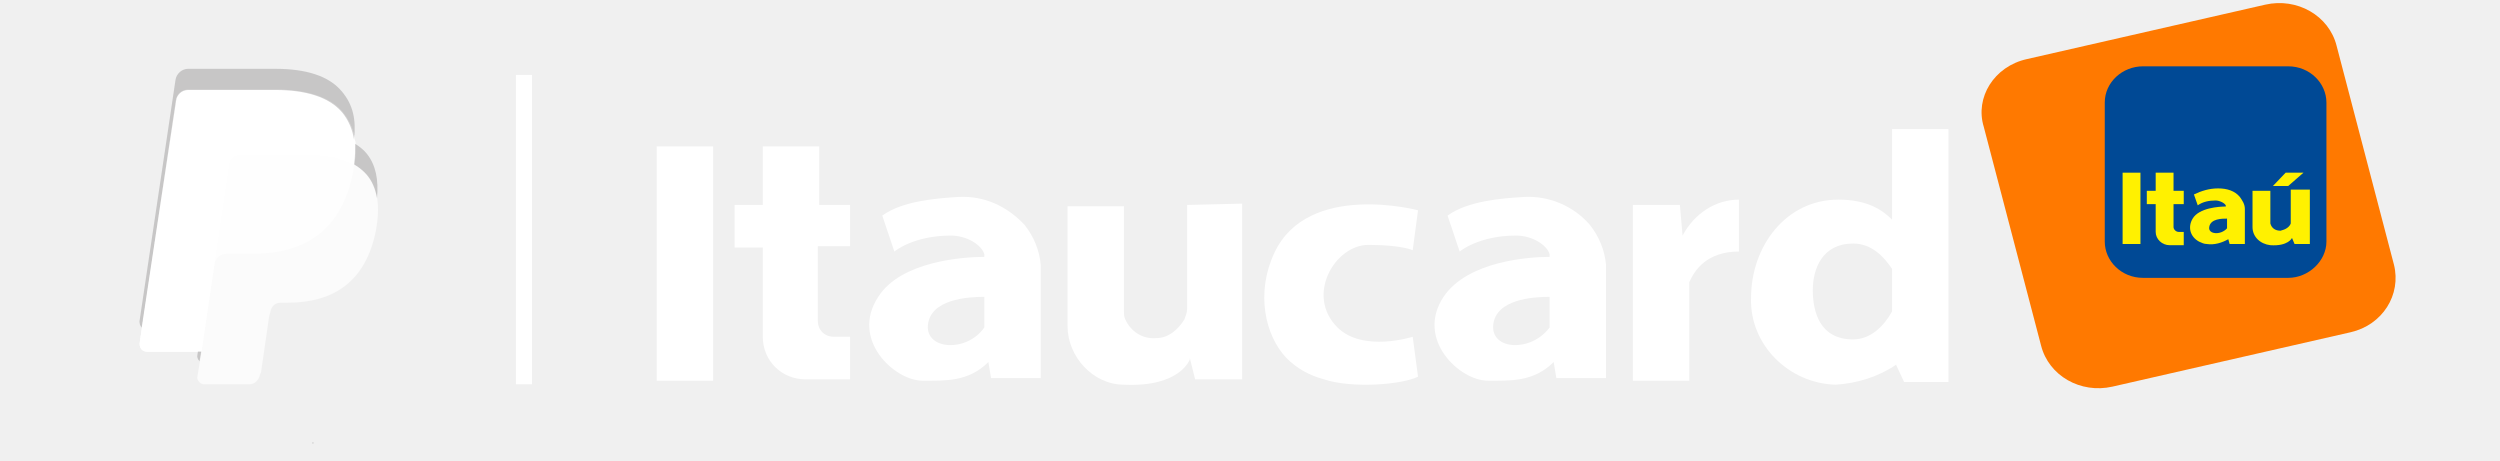
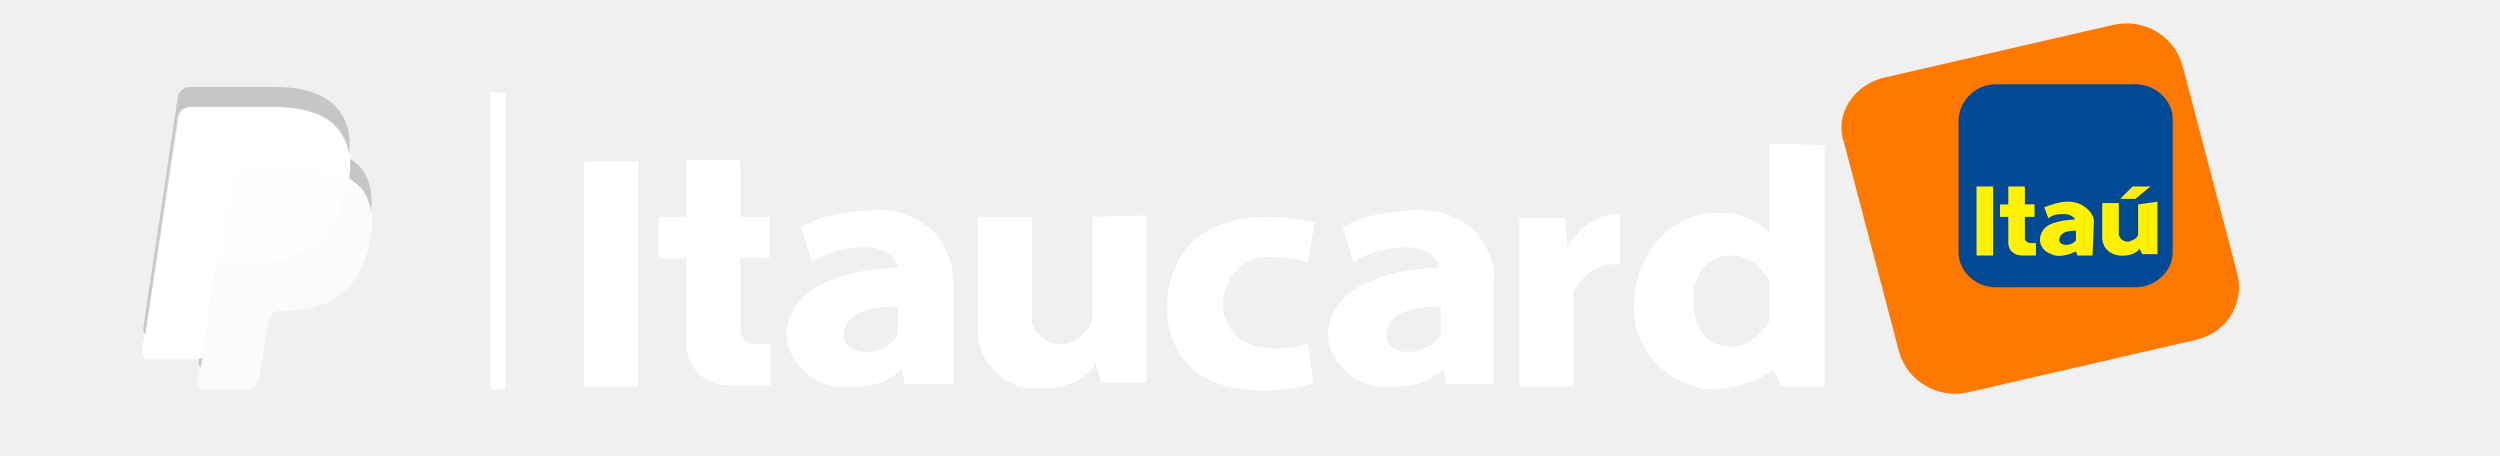
- <svg xmlns="http://www.w3.org/2000/svg" version="1.1" id="Layer_1" x="0px" y="0px" viewBox="0 0 173.6 32" preserveAspectRatio="xMinYMin meet">
-   <path fill="#FF7900" d="M 140.758 4.101 L 157.299 0.324 C 159.51 -0.179 161.724 1.08 162.253 3.179 L 166.234 18.371 C 166.764 20.468 165.439 22.567 163.227 23.071 L 146.686 26.848 C 144.475 27.351 142.262 26.092 141.732 23.995 L 137.752 8.803 C 137.132 6.787 138.458 4.605 140.758 4.101 Z" />
-   <path fill="#004995" d="M 148.809 4.605 L 158.893 4.605 C 160.396 4.605 161.547 5.78 161.547 7.123 L 161.547 16.777 C 161.547 18.118 160.308 19.294 158.893 19.294 L 148.809 19.294 C 147.303 19.294 146.155 18.118 146.155 16.777 L 146.155 7.123 C 146.155 5.697 147.393 4.605 148.809 4.605 Z" />
-   <path fill="#FFFFFF" d="M 111.522 18.392 C 111.429 17.376 111.056 16.451 110.403 15.618 C 109.286 14.324 107.606 13.585 105.836 13.676 C 104.25 13.77 101.919 13.955 100.519 14.971 L 101.359 17.467 C 101.359 17.467 102.665 16.358 105.276 16.358 C 106.393 16.358 107.42 17.006 107.606 17.653 L 107.606 17.838 C 106.208 17.838 101.919 18.115 100.24 20.612 C 98.282 23.569 101.359 26.436 103.316 26.436 C 104.903 26.436 106.488 26.528 107.887 25.141 L 108.073 26.251 L 111.522 26.251 L 111.522 18.946 C 111.522 18.854 111.522 18.761 111.522 18.761 L 111.522 18.392 Z M 103.69 22.553 C 103.877 20.796 106.393 20.612 107.606 20.612 L 107.606 22.738 C 106.302 24.493 103.504 24.308 103.69 22.553 Z" />
-   <path fill="#FFFFFF" d="M 98.469 14.602 C 98.469 14.602 90.822 12.568 88.492 17.56 C 87.187 20.333 87.84 23.292 89.331 24.862 C 90.077 25.603 90.917 26.065 91.943 26.343 C 93.901 26.99 97.351 26.713 98.469 26.157 L 98.096 23.385 C 98.096 23.385 94.646 24.493 92.874 22.738 C 90.637 20.518 92.688 17.006 95.019 17.006 C 97.351 17.006 98.096 17.376 98.096 17.376 L 98.469 14.602 Z" />
-   <rect x="45.602" y="10.166" fill="#FFFFFF" width="3.916" height="16.272" />
-   <path fill="#FFFFFF" d="M 59.028 17.191 L 59.028 14.232 L 56.884 14.232 L 56.884 10.164 L 52.968 10.164 L 52.968 14.232 L 51.01 14.232 L 51.01 17.191 L 52.968 17.191 L 52.968 23.385 C 52.968 25.048 54.272 26.343 55.951 26.343 L 55.951 26.343 L 59.028 26.343 L 59.028 23.385 L 57.91 23.385 C 57.257 23.385 56.79 22.922 56.79 22.274 L 56.79 22.274 L 56.79 17.097 L 59.028 17.097 Z" />
-   <path fill="#FFFFFF" d="M 72.269 18.392 C 72.174 17.376 71.802 16.451 71.149 15.618 C 69.936 14.324 68.352 13.585 66.581 13.676 C 64.996 13.77 62.664 13.955 61.265 14.971 L 62.105 17.467 C 62.105 17.467 63.409 16.358 66.02 16.358 C 67.139 16.358 68.166 17.006 68.352 17.653 L 68.352 17.838 C 66.953 17.838 62.571 18.115 60.986 20.612 C 59.028 23.569 62.105 26.436 64.063 26.436 C 65.647 26.436 67.233 26.528 68.633 25.141 L 68.819 26.251 L 72.269 26.251 L 72.269 18.392 L 72.269 18.392 Z M 64.436 22.553 C 64.623 20.796 67.139 20.612 68.352 20.612 L 68.352 22.738 C 67.139 24.493 64.25 24.308 64.436 22.553 L 64.436 22.553 Z" />
-   <path fill="#FFFFFF" d="M 82.433 14.232 L 82.433 21.443 C 82.433 21.72 82.338 21.905 82.246 22.182 C 81.779 22.922 81.126 23.477 80.287 23.477 C 79.355 23.569 78.515 23.015 78.142 22.182 C 78.048 21.997 78.048 21.812 78.048 21.627 L 78.048 14.324 L 74.131 14.324 L 74.131 22.646 C 74.131 24.771 75.906 26.713 78.048 26.713 C 81.965 26.898 82.62 24.956 82.62 24.956 L 82.62 24.862 L 82.991 26.343 L 86.254 26.343 L 86.254 14.14 L 82.433 14.232 Z" />
-   <rect x="147.394" y="11.991" fill="#FFF100" width="1.239" height="4.952" />
-   <path fill="#FFF100" d="M 151.639 14.174 L 151.639 13.25 L 150.93 13.25 L 150.93 11.991 L 149.691 11.991 L 149.691 13.25 L 149.074 13.25 L 149.074 14.174 L 149.691 14.174 L 149.691 16.104 C 149.691 16.609 150.135 17.027 150.665 17.027 L 151.639 17.027 L 151.639 16.104 L 151.285 16.104 C 151.107 16.104 150.93 15.936 150.93 15.768 L 150.93 15.768 L 150.93 14.174 L 151.639 14.174 Z" />
-   <path fill="#FFF100" d="M 155.883 14.509 C 155.883 14.174 155.708 13.922 155.532 13.671 C 155.178 13.25 154.646 13.083 154.027 13.083 C 153.408 13.083 152.878 13.25 152.346 13.503 L 152.611 14.258 C 152.965 14.006 153.408 13.922 153.85 13.922 C 154.116 13.922 154.469 14.09 154.558 14.258 L 154.558 14.341 C 154.116 14.341 152.701 14.426 152.258 15.18 C 151.905 15.768 152.081 16.44 152.701 16.777 C 152.878 16.86 153.053 16.943 153.23 16.943 C 153.762 17.027 154.292 16.86 154.734 16.609 L 154.824 16.943 L 155.883 16.943 L 155.883 14.509 L 155.883 14.509 Z M 153.408 15.768 C 153.497 15.18 154.292 15.18 154.646 15.18 L 154.646 15.853 C 154.204 16.356 153.32 16.272 153.408 15.768 L 153.408 15.768 Z" />
-   <path fill="#FFF100" d="M 159.07 13.25 L 159.07 15.517 C 158.98 15.768 158.715 15.936 158.361 16.021 C 158.008 16.021 157.743 15.853 157.654 15.517 L 157.654 13.25 L 156.415 13.25 L 156.415 15.768 C 156.415 16.44 156.945 16.943 157.654 17.027 C 158.893 17.111 159.157 16.524 159.157 16.524 L 159.157 16.524 L 159.333 16.943 L 160.396 16.943 L 160.396 13.167 L 159.07 13.167 Z" />
-   <path fill="#FFFFFF" d="M 116.837 16.358 L 116.652 14.232 L 113.388 14.232 L 113.388 26.436 L 117.303 26.436 L 117.303 19.594 C 117.676 18.761 118.515 17.467 120.753 17.467 L 120.753 13.862 C 119.168 13.862 117.676 14.788 116.837 16.358 Z" />
-   <path fill="#FFFFFF" d="M 131.384 8.87 L 131.384 15.25 C 130.73 14.602 129.704 13.862 127.653 13.862 C 124.017 13.862 121.592 17.097 121.592 20.703 C 121.499 23.939 124.204 26.621 127.467 26.713 C 128.958 26.621 130.451 26.157 131.663 25.326 L 132.222 26.528 L 135.3 26.528 L 135.3 8.962 L 131.384 8.962 Z M 128.679 23.569 C 126.349 23.569 125.881 21.627 125.881 20.148 C 125.881 18.669 126.535 16.912 128.679 16.912 C 129.985 16.912 130.824 17.838 131.384 18.669 L 131.384 21.627 C 130.824 22.646 129.892 23.569 128.679 23.569 Z" />
-   <polygon fill="#FFF100" points="158.893 12.915 157.831 12.915 158.715 11.991 159.954 11.991" />
-   <line fill="#FFFFFF" x1="35.897" y1="6.794" x2="35.897" y2="26.687" />
-   <rect x="21.67" y="30.704" width="0.111" height="0.106" style="fill: rgb(216, 216, 216);" />
-   <path fill="#ffffff" opacity="0.7" d="M 24.617 11.431 C 24.831 9.845 24.617 8.788 23.761 7.731 C 22.834 6.673 21.193 6.22 19.124 6.22 L 13.064 6.22 C 12.637 6.22 12.28 6.522 12.208 6.975 L 9.712 23.74 C 9.64 24.117 9.854 24.419 10.21 24.419 L 13.991 24.419 L 13.705 26.155 C 13.634 26.382 13.92 26.684 14.133 26.684 L 17.343 26.684 C 17.699 26.684 17.984 26.382 18.056 26.005 L 18.127 25.853 L 18.697 21.927 L 18.769 21.701 C 18.84 21.247 19.124 21.021 19.482 21.021 L 19.981 21.021 C 23.048 21.021 25.401 19.663 26.115 15.96 C 26.4 14.376 26.257 13.016 25.473 12.11 C 25.188 11.884 24.903 11.581 24.617 11.431 L 24.617 11.431" />
-   <path fill="#ffffff" opacity="0.7" d="M 24.617 11.431 C 24.831 9.845 24.617 8.788 23.761 7.731 C 22.834 6.673 21.193 6.22 19.124 6.22 L 13.064 6.22 C 12.637 6.22 12.28 6.522 12.208 6.975 L 9.712 23.74 C 9.64 24.117 9.854 24.419 10.21 24.419 L 13.991 24.419 L 14.917 18.151 L 14.846 18.378 C 14.989 17.925 15.275 17.623 15.774 17.623 L 17.556 17.623 C 21.051 17.623 23.761 16.112 24.546 11.808 C 24.546 11.657 24.546 11.506 24.617 11.431" />
-   <path fill="#ffffff" d="M 15.916 11.431 C 15.916 11.204 16.06 10.977 16.344 10.826 C 16.416 10.826 16.558 10.751 16.629 10.751 L 21.407 10.751 C 21.978 10.751 22.477 10.826 22.977 10.901 C 23.119 10.901 23.19 10.901 23.404 10.977 C 23.476 11.053 23.619 11.053 23.761 11.128 C 23.833 11.128 23.833 11.128 23.975 11.204 C 24.19 11.279 24.404 11.355 24.617 11.431 C 24.831 9.845 24.617 8.788 23.761 7.806 C 22.834 6.749 21.193 6.22 19.124 6.22 L 13.064 6.22 C 12.637 6.22 12.28 6.597 12.208 6.975 L 9.712 23.74 C 9.64 24.117 9.854 24.419 10.21 24.419 L 13.991 24.419 L 14.917 18.151 L 15.916 11.431 Z" />
+ <svg xmlns="http://www.w3.org/2000/svg" version="1.1" id="Layer_1" x="0px" y="0px" viewBox="0 0 181 33" preserveAspectRatio="xMinYMin meet">
+   <path fill="#FF7900" d="M136.5,5.6L153,1.8c2.2-0.5,4.4,0.8,5,2.9l4,15.2c0.5,2.1-0.8,4.2-3,4.7l-16.5,3.8c-2.2,0.5-4.4-0.8-5-2.9  l-4-15.2C132.8,8.3,134.2,6.1,136.5,5.6z" />
+   <path fill="#004995" d="M144.5,6.1h10.1c1.5,0,2.7,1.2,2.7,2.5v9.7c0,1.3-1.2,2.5-2.7,2.5h-10.1c-1.5,0-2.7-1.2-2.7-2.5V8.6  C141.9,7.2,143.1,6.1,144.5,6.1z" />
+   <path fill="#FFFFFF" d="M108.2,19.9c-0.1-1-0.5-1.9-1.1-2.8c-1.1-1.3-2.8-2-4.6-1.9c-1.6,0.1-3.9,0.3-5.3,1.3L98,19  c0,0,1.3-1.1,3.9-1.1c1.1,0,2.1,0.6,2.3,1.3v0.2c-1.4,0-5.7,0.3-7.4,2.8c-2,3,1.1,5.8,3.1,5.8c1.6,0,3.2,0.1,4.6-1.3l0.2,1.1h3.4  v-7.3c0-0.1,0-0.2,0-0.2L108.2,19.9L108.2,19.9z M100.4,24.1c0.2-1.8,2.7-1.9,3.9-1.9v2.1C103,26,100.2,25.8,100.4,24.1z" />
+   <path fill="#FFFFFF" d="M95.2,16.1c0,0-7.6-2-10,3c-1.3,2.8-0.7,5.7,0.8,7.3c0.7,0.7,1.6,1.2,2.6,1.5c2,0.6,5.4,0.4,6.5-0.2l-0.4-2.8  c0,0-3.4,1.1-5.2-0.6c-2.2-2.2-0.2-5.7,2.1-5.7c2.3,0,3.1,0.4,3.1,0.4L95.2,16.1z" />
+   <rect fill="#FFFFFF" x="42.3" y="11.7" width="3.9" height="16.3" />
+   <path fill="#FFFFFF" d="M55.7,18.7v-3h-2.1v-4.1h-3.9v4.1h-2v3h2v6.2c0,1.7,1.3,3,3,3l0,0h3.1v-3h-1.1c-0.7,0-1.1-0.5-1.1-1.1l0,0v-5.2  L55.7,18.7L55.7,18.7z" />
+   <path fill="#FFFFFF" d="M69,19.9c-0.1-1-0.5-1.9-1.1-2.8c-1.2-1.3-2.8-2-4.6-1.9c-1.6,0.1-3.9,0.3-5.3,1.3l0.8,2.5c0,0,1.3-1.1,3.9-1.1  c1.1,0,2.1,0.6,2.3,1.3v0.2c-1.4,0-5.8,0.3-7.4,2.8c-2,3,1.1,5.8,3.1,5.8c1.6,0,3.2,0.1,4.6-1.3l0.2,1.1H69V19.9L69,19.9z   M61.1,24.1c0.2-1.8,2.7-1.9,3.9-1.9v2.1C63.8,26,60.9,25.8,61.1,24.1L61.1,24.1z" />
+   <path fill="#FFFFFF" d="M79.1,15.7v7.2c0,0.3-0.1,0.5-0.2,0.7c-0.5,0.7-1.1,1.3-2,1.3c-0.9,0.1-1.8-0.5-2.1-1.3  c-0.1-0.2-0.1-0.4-0.1-0.6v-7.3h-3.9V24c0,2.1,1.8,4.1,3.9,4.1c3.9,0.2,4.6-1.8,4.6-1.8v-0.1l0.4,1.5H83V15.6L79.1,15.7z" />
+   <rect fill="#FFF100" x="143.1" y="13.5" width="1.2" height="5" />
+   <path fill="#FFF100" d="M147.3,15.7v-0.9h-0.7v-1.3h-1.2v1.3h-0.6v0.9h0.6v1.9c0,0.5,0.4,0.9,1,0.9h1v-0.9H147c-0.2,0-0.4-0.2-0.4-0.3  l0,0v-1.6C146.6,15.7,147.3,15.7,147.3,15.7z" />
+   <path fill="#FFF100" d="M151.6,16c0-0.3-0.2-0.6-0.4-0.8c-0.4-0.4-0.9-0.6-1.5-0.6s-1.1,0.2-1.7,0.4l0.3,0.8c0.4-0.3,0.8-0.3,1.2-0.3  c0.3,0,0.6,0.2,0.7,0.3v0.1c-0.4,0-1.9,0.1-2.3,0.8c-0.4,0.6-0.2,1.3,0.4,1.6c0.2,0.1,0.4,0.2,0.5,0.2c0.5,0.1,1.1-0.1,1.5-0.3  l0.1,0.3h1.1L151.6,16L151.6,16z M149.1,17.3c0.1-0.6,0.9-0.6,1.2-0.6v0.7C149.9,17.9,149,17.8,149.1,17.3L149.1,17.3z" />
+   <path fill="#FFF100" d="M154.8,14.8V17c-0.1,0.3-0.4,0.4-0.7,0.5c-0.4,0-0.6-0.2-0.7-0.5v-2.3h-1.2v2.5c0,0.7,0.5,1.2,1.2,1.3  c1.2,0.1,1.5-0.5,1.5-0.5l0,0l0.2,0.4h1.1v-3.8L154.8,14.8L154.8,14.8z" />
+   <path fill="#FFFFFF" d="M113.5,17.9l-0.2-2.1H110V28h3.9v-6.8c0.4-0.8,1.2-2.1,3.4-2.1v-3.6C115.9,15.4,114.4,16.3,113.5,17.9z" />
+   <path fill="#FFFFFF" d="M128.1,10.4v6.4c-0.7-0.6-1.7-1.4-3.7-1.4c-3.6,0-6.1,3.2-6.1,6.8c-0.1,3.2,2.6,5.9,5.9,6  c1.5-0.1,3-0.6,4.2-1.4L129,28h3.1V10.5L128.1,10.4L128.1,10.4z M125.4,25.1c-2.3,0-2.8-1.9-2.8-3.4s0.7-3.2,2.8-3.2  c1.3,0,2.1,0.9,2.7,1.8v3C127.5,24.1,126.6,25.1,125.4,25.1z" />
+   <polygon fill="#FFF100" points="154.6,14.4 153.5,14.4 154.4,13.5 155.7,13.5 " />
+   <line fill="none" x1="35.6" y1="8.3" x2="35.6" y2="28.2" />
+   <rect fill="#D8D8D8" x="22.4" y="32.2" width="0.1" height="0.1" />
+   <path fill="#FFFFFF" opacity="0.7" enable-background="new    " d="M25.3,12.9c0.2-1.6,0-2.6-0.9-3.7s-2.6-1.5-4.6-1.5h-6.1c-0.4,0-0.8,0.3-0.9,0.8l-2.5,16.8  c-0.1,0.4,0.1,0.7,0.5,0.7h3.8l-0.3,1.7c-0.1,0.2,0.2,0.5,0.4,0.5H18c0.4,0,0.6-0.3,0.7-0.7l0.1-0.2l0.6-3.9l0.1-0.2  c0.1-0.5,0.4-0.7,0.7-0.7h0.5c3.1,0,5.4-1.4,6.1-5.1c0.3-1.6,0.1-2.9-0.6-3.8C25.9,13.4,25.6,13.1,25.3,12.9L25.3,12.9" />
+   <path fill="#FFFFFF" opacity="0.7" enable-background="new    " d="M25.3,12.9c0.2-1.6,0-2.6-0.9-3.7s-2.6-1.5-4.6-1.5h-6.1c-0.4,0-0.8,0.3-0.9,0.8l-2.5,16.8  c-0.1,0.4,0.1,0.7,0.5,0.7h3.8l0.9-6.3l-0.1,0.2c0.1-0.5,0.4-0.8,0.9-0.8h1.8c3.5,0,6.2-1.5,7-5.8C25.2,13.2,25.2,13,25.3,12.9" />
+   <path fill="#FFFFFF" d="M16.6,12.9c0-0.2,0.1-0.5,0.4-0.6c0.1,0,0.2-0.1,0.3-0.1h4.8c0.6,0,1.1,0.1,1.6,0.1c0.1,0,0.2,0,0.4,0.1  c0.1,0.1,0.2,0.1,0.4,0.2c0.1,0,0.1,0,0.2,0.1c0.2,0.1,0.4,0.2,0.6,0.2c0.2-1.6,0-2.6-0.9-3.6c-0.9-1.1-2.6-1.6-4.6-1.6h-6.1  c-0.4,0-0.8,0.4-0.9,0.8l-2.5,16.8c-0.1,0.4,0.1,0.7,0.5,0.7h3.8l0.9-6.3L16.6,12.9z" />
  <g transform="matrix(0.379173, 0, 0, 0.397443, 9.686229, 4.778377)" opacity="0.2">
-     <path fill="#231f20" d="M39.3 16.7c0.9 0.5 1.7 1.1 2.3 1.8 1 1.1 1.6 2.5 1.9 4.1 0.3-3.2-0.2-5.8-1.9-7.8-0.6-0.7-1.3-1.2-2.1-1.7C39.5 14.2 39.5 15.4 39.3 16.7z" />
-     <path fill="#231f20" d="M0.4 45.2L6.7 5.6C6.8 4.5 7.8 3.7 8.9 3.7h16c5.5 0 9.8 1.2 12.2 3.9 1.2 1.4 1.9 3 2.2 4.8 0.4-3.6-0.2-6.1-2.2-8.4C34.7 1.2 30.4 0 24.9 0H8.9c-1.1 0-2.1 0.8-2.3 1.9L0 44.1C0 44.5 0.1 44.9 0.4 45.2z" />
-     <path fill="#231f20" d="M10.7 49.4l-0.1 0.6c-0.1 0.4 0.1 0.8 0.4 1.1l0.3-1.7H10.7z" />
+     <path fill="#231F20" d="M41.1,20.5c0.9,0.5,1.7,1.1,2.3,1.8c1,1.1,1.6,2.5,1.9,4.1c0.3-3.2-0.2-5.8-1.9-7.8c-0.6-0.7-1.3-1.2-2.1-1.7   C41.3,18,41.3,19.2,41.1,20.5z" />
+     <path fill="#231F20" d="M2.2,49L8.5,9.4c0.1-1.1,1.1-1.9,2.2-1.9h16c5.5,0,9.8,1.2,12.2,3.9c1.2,1.4,1.9,3,2.2,4.8   c0.4-3.6-0.2-6.1-2.2-8.4c-2.4-2.8-6.7-4-12.2-4h-16c-1.1,0-2.1,0.8-2.3,1.9L1.8,47.9C1.8,48.3,1.9,48.7,2.2,49z" />
+     <path fill="#231F20" d="M12.5,53.2l-0.1,0.6c-0.1,0.4,0.1,0.8,0.4,1.1l0.3-1.7C13.1,53.2,12.5,53.2,12.5,53.2z" />
  </g>
-   <rect x="35.664" y="5.207" width="1.115" height="21.481" style="fill: rgb(255, 255, 255);" transform="matrix(0.999993, 0, 0, 1, 0.163238, -0.00471)" />
+   <rect fill="#FFFFFF" x="35.5" y="6.7" width="1.1" height="21.5" />
</svg>
